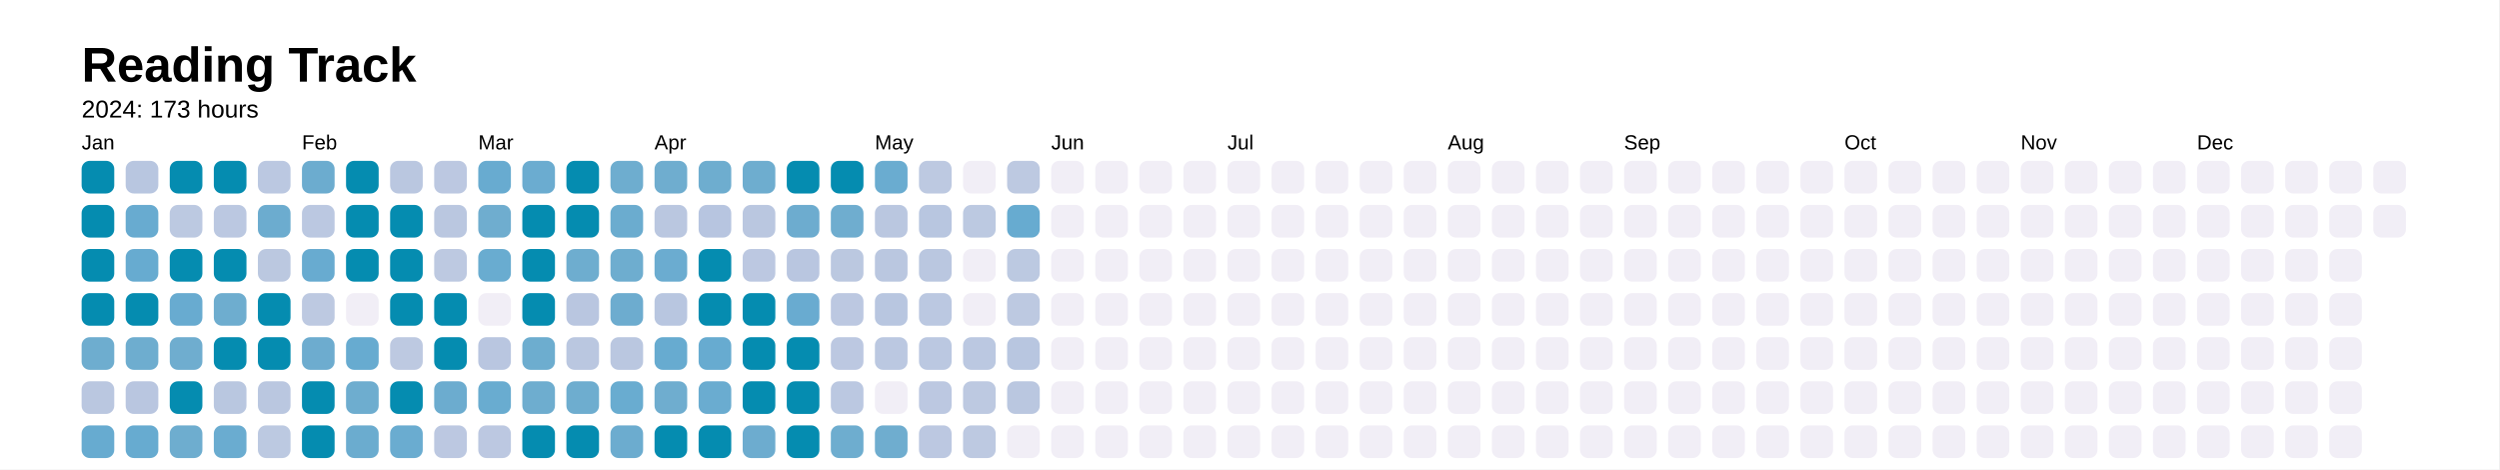
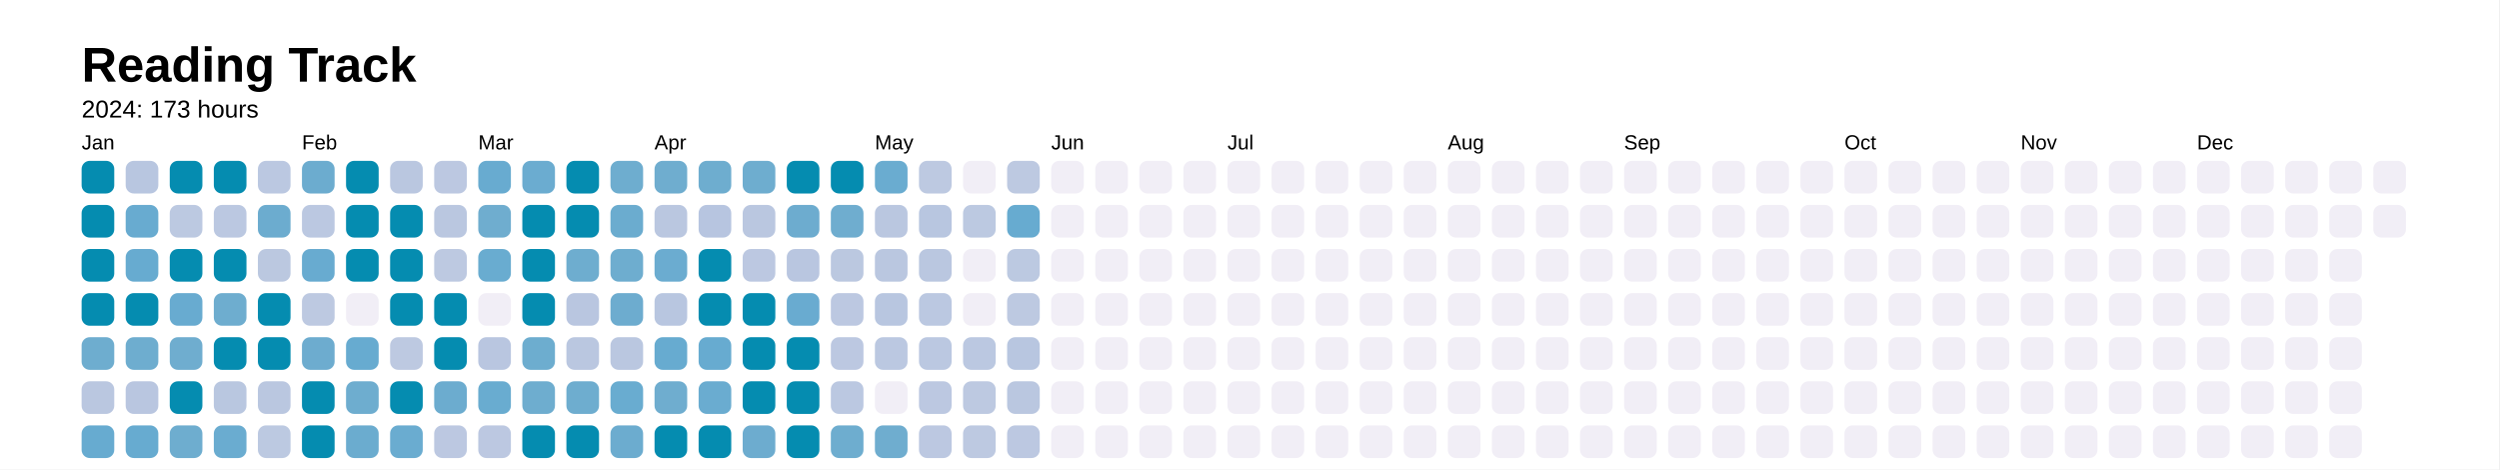
<svg xmlns="http://www.w3.org/2000/svg" baseProfile="full" height="57.5mm" version="1.1" viewBox="0,0,306.2,57.5" width="306.2mm">
  <defs />
  <rect fill="#FFFFFF" height="57.5" width="306.2" x="0" y="0" />
  <text fill="#000000" style="font-size:6px; font-family:Arial; font-weight:bold;" x="10" y="10">Reading Track</text>
  <text fill="#000000" style="font-size:3px; font-family:Arial;" x="10" y="14.4">2024: 173 hours</text>
  <text fill="#000000" style="font-size:2.5px; font-family:Arial" x="10" y="18.3">Jan</text>
  <rect fill="#058cb0" height="4" rx="1" ry="1" width="4" x="10" y="19.7" />
  <rect fill="#058cb0" height="4" rx="1" ry="1" width="4" x="10" y="25.1" />
  <rect fill="#058cb0" height="4" rx="1" ry="1" width="4" x="10" y="30.5" />
  <rect fill="#058cb0" height="4" rx="1" ry="1" width="4" x="10" y="35.9" />
  <rect fill="#6eadcf" height="4" rx="1" ry="1" width="4" x="10" y="41.3" />
  <rect fill="#bac7e0" height="4" rx="1" ry="1" width="4" x="10" y="46.7" />
  <rect fill="#67abd0" height="4" rx="1" ry="1" width="4" x="10" y="52.1" />
  <rect fill="#b8c6e0" height="4" rx="1" ry="1" width="4" x="15.4" y="19.7" />
  <rect fill="#68abd0" height="4" rx="1" ry="1" width="4" x="15.4" y="25.1" />
  <rect fill="#67abd0" height="4" rx="1" ry="1" width="4" x="15.4" y="30.5" />
  <rect fill="#058cb0" height="4" rx="1" ry="1" width="4" x="15.4" y="35.9" />
  <rect fill="#6eadcf" height="4" rx="1" ry="1" width="4" x="15.4" y="41.3" />
  <rect fill="#b9c6e0" height="4" rx="1" ry="1" width="4" x="15.4" y="46.7" />
  <rect fill="#67abd0" height="4" rx="1" ry="1" width="4" x="15.4" y="52.1" />
  <rect fill="#058cb0" height="4" rx="1" ry="1" width="4" x="20.8" y="19.7" />
  <rect fill="#bcc9e1" height="4" rx="1" ry="1" width="4" x="20.8" y="25.1" />
  <rect fill="#058cb0" height="4" rx="1" ry="1" width="4" x="20.8" y="30.5" />
  <rect fill="#68abd0" height="4" rx="1" ry="1" width="4" x="20.8" y="35.9" />
  <rect fill="#6fadcf" height="4" rx="1" ry="1" width="4" x="20.8" y="41.3" />
  <rect fill="#058cb0" height="4" rx="1" ry="1" width="4" x="20.8" y="46.7" />
  <rect fill="#6eadcf" height="4" rx="1" ry="1" width="4" x="20.8" y="52.1" />
  <rect fill="#058cb0" height="4" rx="1" ry="1" width="4" x="26.2" y="19.7" />
  <rect fill="#bbc8e1" height="4" rx="1" ry="1" width="4" x="26.2" y="25.1" />
  <rect fill="#058cb0" height="4" rx="1" ry="1" width="4" x="26.2" y="30.5" />
  <rect fill="#6eadcf" height="4" rx="1" ry="1" width="4" x="26.2" y="35.9" />
  <rect fill="#058cb0" height="4" rx="1" ry="1" width="4" x="26.2" y="41.3" />
  <rect fill="#b9c7e0" height="4" rx="1" ry="1" width="4" x="26.2" y="46.7" />
  <rect fill="#6aacd0" height="4" rx="1" ry="1" width="4" x="26.2" y="52.1" />
  <rect fill="#bbc8e1" height="4" rx="1" ry="1" width="4" x="31.6" y="19.7" />
  <rect fill="#6caccf" height="4" rx="1" ry="1" width="4" x="31.6" y="25.1" />
  <rect fill="#bbc8e0" height="4" rx="1" ry="1" width="4" x="31.6" y="30.5" />
  <rect fill="#058cb0" height="4" rx="1" ry="1" width="4" x="31.6" y="35.9" />
  <rect fill="#058cb0" height="4" rx="1" ry="1" width="4" x="31.6" y="41.3" />
  <rect fill="#bac7e0" height="4" rx="1" ry="1" width="4" x="31.6" y="46.7" />
  <rect fill="#bcc9e1" height="4" rx="1" ry="1" width="4" x="31.6" y="52.1" />
  <text fill="#000000" style="font-size:2.5px; font-family:Arial" x="37.0" y="18.3">Feb</text>
  <rect fill="#6caccf" height="4" rx="1" ry="1" width="4" x="37.0" y="19.7" />
  <rect fill="#bbc8e1" height="4" rx="1" ry="1" width="4" x="37.0" y="25.1" />
  <rect fill="#68abd0" height="4" rx="1" ry="1" width="4" x="37.0" y="30.5" />
  <rect fill="#bdc9e1" height="4" rx="1" ry="1" width="4" x="37.0" y="35.9" />
  <rect fill="#6daccf" height="4" rx="1" ry="1" width="4" x="37.0" y="41.3" />
  <rect fill="#058cb0" height="4" rx="1" ry="1" width="4" x="37.0" y="46.7" />
  <rect fill="#058cb0" height="4" rx="1" ry="1" width="4" x="37.0" y="52.1" />
  <rect fill="#058cb0" height="4" rx="1" ry="1" width="4" x="42.4" y="19.7" />
  <rect fill="#058cb0" height="4" rx="1" ry="1" width="4" x="42.4" y="25.1" />
  <rect fill="#058cb0" height="4" rx="1" ry="1" width="4" x="42.4" y="30.5" />
  <rect fill="#f1eef6" height="4" rx="1" ry="1" width="4" x="42.4" y="35.9" />
  <rect fill="#67abd0" height="4" rx="1" ry="1" width="4" x="42.4" y="41.3" />
  <rect fill="#6eadcf" height="4" rx="1" ry="1" width="4" x="42.4" y="46.7" />
  <rect fill="#6baccf" height="4" rx="1" ry="1" width="4" x="42.4" y="52.1" />
  <rect fill="#bac7e0" height="4" rx="1" ry="1" width="4" x="47.8" y="19.7" />
  <rect fill="#058cb0" height="4" rx="1" ry="1" width="4" x="47.8" y="25.1" />
  <rect fill="#058cb0" height="4" rx="1" ry="1" width="4" x="47.8" y="30.5" />
  <rect fill="#058cb0" height="4" rx="1" ry="1" width="4" x="47.8" y="35.9" />
  <rect fill="#bdc9e1" height="4" rx="1" ry="1" width="4" x="47.8" y="41.3" />
  <rect fill="#058cb0" height="4" rx="1" ry="1" width="4" x="47.8" y="46.7" />
  <rect fill="#6aacd0" height="4" rx="1" ry="1" width="4" x="47.8" y="52.1" />
  <rect fill="#bcc8e1" height="4" rx="1" ry="1" width="4" x="53.2" y="19.7" />
  <rect fill="#bac7e0" height="4" rx="1" ry="1" width="4" x="53.2" y="25.1" />
  <rect fill="#bdc9e1" height="4" rx="1" ry="1" width="4" x="53.2" y="30.5" />
  <rect fill="#058cb0" height="4" rx="1" ry="1" width="4" x="53.2" y="35.9" />
  <rect fill="#058cb0" height="4" rx="1" ry="1" width="4" x="53.2" y="41.3" />
  <rect fill="#6caccf" height="4" rx="1" ry="1" width="4" x="53.2" y="46.7" />
  <rect fill="#bcc8e1" height="4" rx="1" ry="1" width="4" x="53.2" y="52.1" />
  <text fill="#000000" style="font-size:2.5px; font-family:Arial" x="58.6" y="18.3">Mar</text>
  <rect fill="#68abd0" height="4" rx="1" ry="1" width="4" x="58.6" y="19.7" />
  <rect fill="#6fadcf" height="4" rx="1" ry="1" width="4" x="58.6" y="25.1" />
  <rect fill="#69acd0" height="4" rx="1" ry="1" width="4" x="58.6" y="30.5" />
  <rect fill="#f1eef6" height="4" rx="1" ry="1" width="4" x="58.6" y="35.9" />
  <rect fill="#b9c6e0" height="4" rx="1" ry="1" width="4" x="58.6" y="41.3" />
  <rect fill="#69acd0" height="4" rx="1" ry="1" width="4" x="58.6" y="46.7" />
  <rect fill="#bcc8e1" height="4" rx="1" ry="1" width="4" x="58.6" y="52.1" />
  <rect fill="#6bacd0" height="4" rx="1" ry="1" width="4" x="64" y="19.7" />
  <rect fill="#058cb0" height="4" rx="1" ry="1" width="4" x="64" y="25.1" />
  <rect fill="#058cb0" height="4" rx="1" ry="1" width="4" x="64" y="30.5" />
  <rect fill="#058cb0" height="4" rx="1" ry="1" width="4" x="64" y="35.9" />
  <rect fill="#6dadcf" height="4" rx="1" ry="1" width="4" x="64" y="41.3" />
  <rect fill="#6eadcf" height="4" rx="1" ry="1" width="4" x="64" y="46.7" />
  <rect fill="#058cb0" height="4" rx="1" ry="1" width="4" x="64" y="52.1" />
  <rect fill="#058cb0" height="4" rx="1" ry="1" width="4" x="69.4" y="19.7" />
  <rect fill="#058cb0" height="4" rx="1" ry="1" width="4" x="69.4" y="25.1" />
  <rect fill="#6eadcf" height="4" rx="1" ry="1" width="4" x="69.4" y="30.5" />
  <rect fill="#b9c6e0" height="4" rx="1" ry="1" width="4" x="69.4" y="35.9" />
  <rect fill="#bac7e0" height="4" rx="1" ry="1" width="4" x="69.4" y="41.3" />
  <rect fill="#6eadcf" height="4" rx="1" ry="1" width="4" x="69.4" y="46.7" />
  <rect fill="#058cb0" height="4" rx="1" ry="1" width="4" x="69.4" y="52.1" />
  <rect fill="#6eadcf" height="4" rx="1" ry="1" width="4" x="74.8" y="19.7" />
  <rect fill="#6baccf" height="4" rx="1" ry="1" width="4" x="74.8" y="25.1" />
  <rect fill="#6eadcf" height="4" rx="1" ry="1" width="4" x="74.8" y="30.5" />
  <rect fill="#6daccf" height="4" rx="1" ry="1" width="4" x="74.8" y="35.9" />
  <rect fill="#bac7e0" height="4" rx="1" ry="1" width="4" x="74.8" y="41.3" />
  <rect fill="#69acd0" height="4" rx="1" ry="1" width="4" x="74.8" y="46.7" />
  <rect fill="#6caccf" height="4" rx="1" ry="1" width="4" x="74.8" y="52.1" />
  <text fill="#000000" style="font-size:2.5px; font-family:Arial" x="80.2" y="18.3">Apr</text>
  <rect fill="#6fadcf" height="4" rx="1" ry="1" width="4" x="80.2" y="19.7" />
  <rect fill="#bac7e0" height="4" rx="1" ry="1" width="4" x="80.2" y="25.1" />
  <rect fill="#6bacd0" height="4" rx="1" ry="1" width="4" x="80.2" y="30.5" />
  <rect fill="#b8c6e0" height="4" rx="1" ry="1" width="4" x="80.2" y="35.9" />
  <rect fill="#67abd0" height="4" rx="1" ry="1" width="4" x="80.2" y="41.3" />
  <rect fill="#6fadcf" height="4" rx="1" ry="1" width="4" x="80.2" y="46.7" />
  <rect fill="#058cb0" height="4" rx="1" ry="1" width="4" x="80.2" y="52.1" />
  <rect fill="#6eadcf" height="4" rx="1" ry="1" width="4" x="85.6" y="19.7" />
  <rect fill="#b7c5e0" height="4" rx="1" ry="1" width="4" x="85.6" y="25.1" />
  <rect fill="#058cb0" height="4" rx="1" ry="1" width="4" x="85.6" y="30.5" />
  <rect fill="#058cb0" height="4" rx="1" ry="1" width="4" x="85.6" y="35.9" />
  <rect fill="#67abd0" height="4" rx="1" ry="1" width="4" x="85.6" y="41.3" />
  <rect fill="#6aacd0" height="4" rx="1" ry="1" width="4" x="85.6" y="46.7" />
  <rect fill="#058cb0" height="4" rx="1" ry="1" width="4" x="85.6" y="52.1" />
  <rect fill="#6eadcf" height="4" rx="1" ry="1" width="4" x="91" y="19.7" />
  <rect fill="#bac7e0" height="4" rx="1" ry="1" width="4" x="91" y="25.1" />
  <rect fill="#bcc8e1" height="4" rx="1" ry="1" width="4" x="91" y="30.5" />
  <rect fill="#058cb0" height="4" rx="1" ry="1" width="4" x="91" y="35.9" />
  <rect fill="#058cb0" height="4" rx="1" ry="1" width="4" x="91" y="41.3" />
  <rect fill="#058cb0" height="4" rx="1" ry="1" width="4" x="91" y="46.7" />
  <rect fill="#6daccf" height="4" rx="1" ry="1" width="4" x="91" y="52.1" />
  <rect fill="#058cb0" height="4" rx="1" ry="1" width="4" x="96.4" y="19.7" />
  <rect fill="#6daccf" height="4" rx="1" ry="1" width="4" x="96.4" y="25.1" />
  <rect fill="#b9c6e0" height="4" rx="1" ry="1" width="4" x="96.4" y="30.5" />
  <rect fill="#69abd0" height="4" rx="1" ry="1" width="4" x="96.4" y="35.9" />
  <rect fill="#058cb0" height="4" rx="1" ry="1" width="4" x="96.4" y="41.3" />
  <rect fill="#058cb0" height="4" rx="1" ry="1" width="4" x="96.4" y="46.7" />
  <rect fill="#058cb0" height="4" rx="1" ry="1" width="4" x="96.4" y="52.1" />
  <rect fill="#058cb0" height="4" rx="1" ry="1" width="4" x="101.8" y="19.7" />
  <rect fill="#6fadcf" height="4" rx="1" ry="1" width="4" x="101.8" y="25.1" />
  <rect fill="#bbc8e0" height="4" rx="1" ry="1" width="4" x="101.8" y="30.5" />
  <rect fill="#bcc8e1" height="4" rx="1" ry="1" width="4" x="101.8" y="35.9" />
  <rect fill="#bcc8e1" height="4" rx="1" ry="1" width="4" x="101.8" y="41.3" />
  <rect fill="#bbc8e1" height="4" rx="1" ry="1" width="4" x="101.8" y="46.7" />
  <rect fill="#6eadcf" height="4" rx="1" ry="1" width="4" x="101.8" y="52.1" />
  <text fill="#000000" style="font-size:2.5px; font-family:Arial" x="107.2" y="18.3">May</text>
  <rect fill="#6aacd0" height="4" rx="1" ry="1" width="4" x="107.2" y="19.7" />
  <rect fill="#bac7e0" height="4" rx="1" ry="1" width="4" x="107.2" y="25.1" />
  <rect fill="#bac7e0" height="4" rx="1" ry="1" width="4" x="107.2" y="30.5" />
  <rect fill="#b8c6e0" height="4" rx="1" ry="1" width="4" x="107.2" y="35.9" />
  <rect fill="#bbc8e1" height="4" rx="1" ry="1" width="4" x="107.2" y="41.3" />
  <rect fill="#f1eef6" height="4" rx="1" ry="1" width="4" x="107.2" y="46.7" />
  <rect fill="#6fadcf" height="4" rx="1" ry="1" width="4" x="107.2" y="52.1" />
  <rect fill="#bdc9e1" height="4" rx="1" ry="1" width="4" x="112.6" y="19.7" />
  <rect fill="#b8c6e0" height="4" rx="1" ry="1" width="4" x="112.6" y="25.1" />
  <rect fill="#bac7e0" height="4" rx="1" ry="1" width="4" x="112.6" y="30.5" />
  <rect fill="#bbc8e1" height="4" rx="1" ry="1" width="4" x="112.6" y="35.9" />
  <rect fill="#bbc8e1" height="4" rx="1" ry="1" width="4" x="112.6" y="41.3" />
  <rect fill="#bcc8e1" height="4" rx="1" ry="1" width="4" x="112.6" y="46.7" />
  <rect fill="#bcc8e1" height="4" rx="1" ry="1" width="4" x="112.6" y="52.1" />
  <rect fill="#f1eef6" height="4" rx="1" ry="1" width="4" x="118" y="19.7" />
  <rect fill="#bcc9e1" height="4" rx="1" ry="1" width="4" x="118" y="25.1" />
  <rect fill="#f1eef6" height="4" rx="1" ry="1" width="4" x="118" y="30.5" />
  <rect fill="#f1eef6" height="4" rx="1" ry="1" width="4" x="118" y="35.9" />
  <rect fill="#bbc8e1" height="4" rx="1" ry="1" width="4" x="118" y="41.3" />
  <rect fill="#bdc9e1" height="4" rx="1" ry="1" width="4" x="118" y="46.7" />
  <rect fill="#bdc9e1" height="4" rx="1" ry="1" width="4" x="118" y="52.1" />
  <rect fill="#bdc9e1" height="4" rx="1" ry="1" width="4" x="123.4" y="19.7" />
  <rect fill="#67abd0" height="4" rx="1" ry="1" width="4" x="123.4" y="25.1" />
  <rect fill="#bcc9e1" height="4" rx="1" ry="1" width="4" x="123.4" y="30.5" />
  <rect fill="#bdc9e1" height="4" rx="1" ry="1" width="4" x="123.4" y="35.9" />
  <rect fill="#b8c6e0" height="4" rx="1" ry="1" width="4" x="123.4" y="41.3" />
  <rect fill="#bac7e0" height="4" rx="1" ry="1" width="4" x="123.4" y="46.7" />
-   <rect fill="#f1eef6" height="4" rx="1" ry="1" width="4" x="123.4" y="52.1" />
+   <rect fill="#bcc8e1" height="4" rx="1" ry="1" width="4" x="123.4" y="52.1" />
  <text fill="#000000" style="font-size:2.5px; font-family:Arial" x="128.8" y="18.3">Jun</text>
  <rect fill="#f1eef6" height="4" rx="1" ry="1" width="4" x="128.8" y="19.7" />
  <rect fill="#f1eef6" height="4" rx="1" ry="1" width="4" x="128.8" y="25.1" />
  <rect fill="#f1eef6" height="4" rx="1" ry="1" width="4" x="128.8" y="30.5" />
  <rect fill="#f1eef6" height="4" rx="1" ry="1" width="4" x="128.8" y="35.9" />
  <rect fill="#f1eef6" height="4" rx="1" ry="1" width="4" x="128.8" y="41.3" />
  <rect fill="#f1eef6" height="4" rx="1" ry="1" width="4" x="128.8" y="46.7" />
  <rect fill="#f1eef6" height="4" rx="1" ry="1" width="4" x="128.8" y="52.1" />
  <rect fill="#f1eef6" height="4" rx="1" ry="1" width="4" x="134.2" y="19.7" />
  <rect fill="#f1eef6" height="4" rx="1" ry="1" width="4" x="134.2" y="25.1" />
  <rect fill="#f1eef6" height="4" rx="1" ry="1" width="4" x="134.2" y="30.5" />
  <rect fill="#f1eef6" height="4" rx="1" ry="1" width="4" x="134.2" y="35.9" />
  <rect fill="#f1eef6" height="4" rx="1" ry="1" width="4" x="134.2" y="41.3" />
  <rect fill="#f1eef6" height="4" rx="1" ry="1" width="4" x="134.2" y="46.7" />
  <rect fill="#f1eef6" height="4" rx="1" ry="1" width="4" x="134.2" y="52.1" />
  <rect fill="#f1eef6" height="4" rx="1" ry="1" width="4" x="139.6" y="19.7" />
  <rect fill="#f1eef6" height="4" rx="1" ry="1" width="4" x="139.6" y="25.1" />
  <rect fill="#f1eef6" height="4" rx="1" ry="1" width="4" x="139.6" y="30.5" />
  <rect fill="#f1eef6" height="4" rx="1" ry="1" width="4" x="139.6" y="35.9" />
  <rect fill="#f1eef6" height="4" rx="1" ry="1" width="4" x="139.6" y="41.3" />
  <rect fill="#f1eef6" height="4" rx="1" ry="1" width="4" x="139.6" y="46.7" />
  <rect fill="#f1eef6" height="4" rx="1" ry="1" width="4" x="139.6" y="52.1" />
  <rect fill="#f1eef6" height="4" rx="1" ry="1" width="4" x="145" y="19.7" />
  <rect fill="#f1eef6" height="4" rx="1" ry="1" width="4" x="145" y="25.1" />
  <rect fill="#f1eef6" height="4" rx="1" ry="1" width="4" x="145" y="30.5" />
  <rect fill="#f1eef6" height="4" rx="1" ry="1" width="4" x="145" y="35.9" />
  <rect fill="#f1eef6" height="4" rx="1" ry="1" width="4" x="145" y="41.3" />
  <rect fill="#f1eef6" height="4" rx="1" ry="1" width="4" x="145" y="46.7" />
  <rect fill="#f1eef6" height="4" rx="1" ry="1" width="4" x="145" y="52.1" />
  <text fill="#000000" style="font-size:2.5px; font-family:Arial" x="150.4" y="18.3">Jul</text>
  <rect fill="#f1eef6" height="4" rx="1" ry="1" width="4" x="150.4" y="19.7" />
  <rect fill="#f1eef6" height="4" rx="1" ry="1" width="4" x="150.4" y="25.1" />
  <rect fill="#f1eef6" height="4" rx="1" ry="1" width="4" x="150.4" y="30.5" />
  <rect fill="#f1eef6" height="4" rx="1" ry="1" width="4" x="150.4" y="35.9" />
  <rect fill="#f1eef6" height="4" rx="1" ry="1" width="4" x="150.4" y="41.3" />
  <rect fill="#f1eef6" height="4" rx="1" ry="1" width="4" x="150.4" y="46.7" />
  <rect fill="#f1eef6" height="4" rx="1" ry="1" width="4" x="150.4" y="52.1" />
  <rect fill="#f1eef6" height="4" rx="1" ry="1" width="4" x="155.8" y="19.7" />
  <rect fill="#f1eef6" height="4" rx="1" ry="1" width="4" x="155.8" y="25.1" />
  <rect fill="#f1eef6" height="4" rx="1" ry="1" width="4" x="155.8" y="30.5" />
  <rect fill="#f1eef6" height="4" rx="1" ry="1" width="4" x="155.8" y="35.9" />
  <rect fill="#f1eef6" height="4" rx="1" ry="1" width="4" x="155.8" y="41.3" />
  <rect fill="#f1eef6" height="4" rx="1" ry="1" width="4" x="155.8" y="46.7" />
  <rect fill="#f1eef6" height="4" rx="1" ry="1" width="4" x="155.8" y="52.1" />
  <rect fill="#f1eef6" height="4" rx="1" ry="1" width="4" x="161.2" y="19.7" />
  <rect fill="#f1eef6" height="4" rx="1" ry="1" width="4" x="161.2" y="25.1" />
  <rect fill="#f1eef6" height="4" rx="1" ry="1" width="4" x="161.2" y="30.5" />
  <rect fill="#f1eef6" height="4" rx="1" ry="1" width="4" x="161.2" y="35.9" />
  <rect fill="#f1eef6" height="4" rx="1" ry="1" width="4" x="161.2" y="41.3" />
  <rect fill="#f1eef6" height="4" rx="1" ry="1" width="4" x="161.2" y="46.7" />
  <rect fill="#f1eef6" height="4" rx="1" ry="1" width="4" x="161.2" y="52.1" />
  <rect fill="#f1eef6" height="4" rx="1" ry="1" width="4" x="166.6" y="19.7" />
  <rect fill="#f1eef6" height="4" rx="1" ry="1" width="4" x="166.6" y="25.1" />
  <rect fill="#f1eef6" height="4" rx="1" ry="1" width="4" x="166.6" y="30.5" />
  <rect fill="#f1eef6" height="4" rx="1" ry="1" width="4" x="166.6" y="35.9" />
  <rect fill="#f1eef6" height="4" rx="1" ry="1" width="4" x="166.6" y="41.3" />
  <rect fill="#f1eef6" height="4" rx="1" ry="1" width="4" x="166.6" y="46.7" />
  <rect fill="#f1eef6" height="4" rx="1" ry="1" width="4" x="166.6" y="52.1" />
  <rect fill="#f1eef6" height="4" rx="1" ry="1" width="4" x="172" y="19.7" />
  <rect fill="#f1eef6" height="4" rx="1" ry="1" width="4" x="172" y="25.1" />
  <rect fill="#f1eef6" height="4" rx="1" ry="1" width="4" x="172" y="30.5" />
  <rect fill="#f1eef6" height="4" rx="1" ry="1" width="4" x="172" y="35.9" />
  <rect fill="#f1eef6" height="4" rx="1" ry="1" width="4" x="172" y="41.3" />
  <rect fill="#f1eef6" height="4" rx="1" ry="1" width="4" x="172" y="46.7" />
  <rect fill="#f1eef6" height="4" rx="1" ry="1" width="4" x="172" y="52.1" />
  <text fill="#000000" style="font-size:2.5px; font-family:Arial" x="177.4" y="18.3">Aug</text>
  <rect fill="#f1eef6" height="4" rx="1" ry="1" width="4" x="177.4" y="19.7" />
  <rect fill="#f1eef6" height="4" rx="1" ry="1" width="4" x="177.4" y="25.1" />
  <rect fill="#f1eef6" height="4" rx="1" ry="1" width="4" x="177.4" y="30.5" />
  <rect fill="#f1eef6" height="4" rx="1" ry="1" width="4" x="177.4" y="35.9" />
  <rect fill="#f1eef6" height="4" rx="1" ry="1" width="4" x="177.4" y="41.3" />
  <rect fill="#f1eef6" height="4" rx="1" ry="1" width="4" x="177.4" y="46.7" />
  <rect fill="#f1eef6" height="4" rx="1" ry="1" width="4" x="177.4" y="52.1" />
  <rect fill="#f1eef6" height="4" rx="1" ry="1" width="4" x="182.8" y="19.7" />
  <rect fill="#f1eef6" height="4" rx="1" ry="1" width="4" x="182.8" y="25.1" />
  <rect fill="#f1eef6" height="4" rx="1" ry="1" width="4" x="182.8" y="30.5" />
  <rect fill="#f1eef6" height="4" rx="1" ry="1" width="4" x="182.8" y="35.9" />
  <rect fill="#f1eef6" height="4" rx="1" ry="1" width="4" x="182.8" y="41.3" />
  <rect fill="#f1eef6" height="4" rx="1" ry="1" width="4" x="182.8" y="46.7" />
  <rect fill="#f1eef6" height="4" rx="1" ry="1" width="4" x="182.8" y="52.1" />
  <rect fill="#f1eef6" height="4" rx="1" ry="1" width="4" x="188.2" y="19.7" />
  <rect fill="#f1eef6" height="4" rx="1" ry="1" width="4" x="188.2" y="25.1" />
  <rect fill="#f1eef6" height="4" rx="1" ry="1" width="4" x="188.2" y="30.5" />
  <rect fill="#f1eef6" height="4" rx="1" ry="1" width="4" x="188.2" y="35.9" />
  <rect fill="#f1eef6" height="4" rx="1" ry="1" width="4" x="188.2" y="41.3" />
  <rect fill="#f1eef6" height="4" rx="1" ry="1" width="4" x="188.2" y="46.7" />
  <rect fill="#f1eef6" height="4" rx="1" ry="1" width="4" x="188.2" y="52.1" />
  <rect fill="#f1eef6" height="4" rx="1" ry="1" width="4" x="193.6" y="19.7" />
  <rect fill="#f1eef6" height="4" rx="1" ry="1" width="4" x="193.6" y="25.1" />
  <rect fill="#f1eef6" height="4" rx="1" ry="1" width="4" x="193.6" y="30.5" />
  <rect fill="#f1eef6" height="4" rx="1" ry="1" width="4" x="193.6" y="35.9" />
  <rect fill="#f1eef6" height="4" rx="1" ry="1" width="4" x="193.6" y="41.3" />
  <rect fill="#f1eef6" height="4" rx="1" ry="1" width="4" x="193.6" y="46.7" />
  <rect fill="#f1eef6" height="4" rx="1" ry="1" width="4" x="193.6" y="52.1" />
  <text fill="#000000" style="font-size:2.5px; font-family:Arial" x="199" y="18.3">Sep</text>
  <rect fill="#f1eef6" height="4" rx="1" ry="1" width="4" x="199" y="19.7" />
  <rect fill="#f1eef6" height="4" rx="1" ry="1" width="4" x="199" y="25.1" />
  <rect fill="#f1eef6" height="4" rx="1" ry="1" width="4" x="199" y="30.5" />
  <rect fill="#f1eef6" height="4" rx="1" ry="1" width="4" x="199" y="35.9" />
  <rect fill="#f1eef6" height="4" rx="1" ry="1" width="4" x="199" y="41.3" />
  <rect fill="#f1eef6" height="4" rx="1" ry="1" width="4" x="199" y="46.7" />
  <rect fill="#f1eef6" height="4" rx="1" ry="1" width="4" x="199" y="52.1" />
  <rect fill="#f1eef6" height="4" rx="1" ry="1" width="4" x="204.4" y="19.7" />
  <rect fill="#f1eef6" height="4" rx="1" ry="1" width="4" x="204.4" y="25.1" />
  <rect fill="#f1eef6" height="4" rx="1" ry="1" width="4" x="204.4" y="30.5" />
  <rect fill="#f1eef6" height="4" rx="1" ry="1" width="4" x="204.4" y="35.9" />
  <rect fill="#f1eef6" height="4" rx="1" ry="1" width="4" x="204.4" y="41.3" />
  <rect fill="#f1eef6" height="4" rx="1" ry="1" width="4" x="204.4" y="46.7" />
  <rect fill="#f1eef6" height="4" rx="1" ry="1" width="4" x="204.4" y="52.1" />
  <rect fill="#f1eef6" height="4" rx="1" ry="1" width="4" x="209.8" y="19.7" />
  <rect fill="#f1eef6" height="4" rx="1" ry="1" width="4" x="209.8" y="25.1" />
  <rect fill="#f1eef6" height="4" rx="1" ry="1" width="4" x="209.8" y="30.5" />
  <rect fill="#f1eef6" height="4" rx="1" ry="1" width="4" x="209.8" y="35.9" />
  <rect fill="#f1eef6" height="4" rx="1" ry="1" width="4" x="209.8" y="41.3" />
  <rect fill="#f1eef6" height="4" rx="1" ry="1" width="4" x="209.8" y="46.7" />
  <rect fill="#f1eef6" height="4" rx="1" ry="1" width="4" x="209.8" y="52.1" />
  <rect fill="#f1eef6" height="4" rx="1" ry="1" width="4" x="215.2" y="19.7" />
  <rect fill="#f1eef6" height="4" rx="1" ry="1" width="4" x="215.2" y="25.1" />
  <rect fill="#f1eef6" height="4" rx="1" ry="1" width="4" x="215.2" y="30.5" />
  <rect fill="#f1eef6" height="4" rx="1" ry="1" width="4" x="215.2" y="35.9" />
  <rect fill="#f1eef6" height="4" rx="1" ry="1" width="4" x="215.2" y="41.3" />
  <rect fill="#f1eef6" height="4" rx="1" ry="1" width="4" x="215.2" y="46.7" />
  <rect fill="#f1eef6" height="4" rx="1" ry="1" width="4" x="215.2" y="52.1" />
  <rect fill="#f1eef6" height="4" rx="1" ry="1" width="4" x="220.6" y="19.7" />
  <rect fill="#f1eef6" height="4" rx="1" ry="1" width="4" x="220.6" y="25.1" />
  <rect fill="#f1eef6" height="4" rx="1" ry="1" width="4" x="220.6" y="30.5" />
  <rect fill="#f1eef6" height="4" rx="1" ry="1" width="4" x="220.6" y="35.9" />
  <rect fill="#f1eef6" height="4" rx="1" ry="1" width="4" x="220.6" y="41.3" />
  <rect fill="#f1eef6" height="4" rx="1" ry="1" width="4" x="220.6" y="46.7" />
  <rect fill="#f1eef6" height="4" rx="1" ry="1" width="4" x="220.6" y="52.1" />
  <text fill="#000000" style="font-size:2.5px; font-family:Arial" x="226" y="18.3">Oct</text>
  <rect fill="#f1eef6" height="4" rx="1" ry="1" width="4" x="226" y="19.7" />
  <rect fill="#f1eef6" height="4" rx="1" ry="1" width="4" x="226" y="25.1" />
  <rect fill="#f1eef6" height="4" rx="1" ry="1" width="4" x="226" y="30.5" />
  <rect fill="#f1eef6" height="4" rx="1" ry="1" width="4" x="226" y="35.9" />
  <rect fill="#f1eef6" height="4" rx="1" ry="1" width="4" x="226" y="41.3" />
  <rect fill="#f1eef6" height="4" rx="1" ry="1" width="4" x="226" y="46.7" />
  <rect fill="#f1eef6" height="4" rx="1" ry="1" width="4" x="226" y="52.1" />
  <rect fill="#f1eef6" height="4" rx="1" ry="1" width="4" x="231.4" y="19.7" />
  <rect fill="#f1eef6" height="4" rx="1" ry="1" width="4" x="231.4" y="25.1" />
  <rect fill="#f1eef6" height="4" rx="1" ry="1" width="4" x="231.4" y="30.5" />
  <rect fill="#f1eef6" height="4" rx="1" ry="1" width="4" x="231.4" y="35.9" />
  <rect fill="#f1eef6" height="4" rx="1" ry="1" width="4" x="231.4" y="41.3" />
  <rect fill="#f1eef6" height="4" rx="1" ry="1" width="4" x="231.4" y="46.7" />
  <rect fill="#f1eef6" height="4" rx="1" ry="1" width="4" x="231.4" y="52.1" />
  <rect fill="#f1eef6" height="4" rx="1" ry="1" width="4" x="236.8" y="19.7" />
  <rect fill="#f1eef6" height="4" rx="1" ry="1" width="4" x="236.8" y="25.1" />
  <rect fill="#f1eef6" height="4" rx="1" ry="1" width="4" x="236.8" y="30.5" />
  <rect fill="#f1eef6" height="4" rx="1" ry="1" width="4" x="236.8" y="35.9" />
  <rect fill="#f1eef6" height="4" rx="1" ry="1" width="4" x="236.8" y="41.3" />
  <rect fill="#f1eef6" height="4" rx="1" ry="1" width="4" x="236.8" y="46.7" />
  <rect fill="#f1eef6" height="4" rx="1" ry="1" width="4" x="236.8" y="52.1" />
  <rect fill="#f1eef6" height="4" rx="1" ry="1" width="4" x="242.2" y="19.7" />
  <rect fill="#f1eef6" height="4" rx="1" ry="1" width="4" x="242.2" y="25.1" />
  <rect fill="#f1eef6" height="4" rx="1" ry="1" width="4" x="242.2" y="30.5" />
  <rect fill="#f1eef6" height="4" rx="1" ry="1" width="4" x="242.2" y="35.9" />
  <rect fill="#f1eef6" height="4" rx="1" ry="1" width="4" x="242.2" y="41.3" />
  <rect fill="#f1eef6" height="4" rx="1" ry="1" width="4" x="242.2" y="46.7" />
  <rect fill="#f1eef6" height="4" rx="1" ry="1" width="4" x="242.2" y="52.1" />
  <text fill="#000000" style="font-size:2.5px; font-family:Arial" x="247.6" y="18.3">Nov</text>
  <rect fill="#f1eef6" height="4" rx="1" ry="1" width="4" x="247.6" y="19.7" />
  <rect fill="#f1eef6" height="4" rx="1" ry="1" width="4" x="247.6" y="25.1" />
  <rect fill="#f1eef6" height="4" rx="1" ry="1" width="4" x="247.6" y="30.5" />
  <rect fill="#f1eef6" height="4" rx="1" ry="1" width="4" x="247.6" y="35.9" />
  <rect fill="#f1eef6" height="4" rx="1" ry="1" width="4" x="247.6" y="41.3" />
  <rect fill="#f1eef6" height="4" rx="1" ry="1" width="4" x="247.6" y="46.7" />
  <rect fill="#f1eef6" height="4" rx="1" ry="1" width="4" x="247.6" y="52.1" />
  <rect fill="#f1eef6" height="4" rx="1" ry="1" width="4" x="253" y="19.7" />
  <rect fill="#f1eef6" height="4" rx="1" ry="1" width="4" x="253" y="25.1" />
  <rect fill="#f1eef6" height="4" rx="1" ry="1" width="4" x="253" y="30.5" />
  <rect fill="#f1eef6" height="4" rx="1" ry="1" width="4" x="253" y="35.9" />
  <rect fill="#f1eef6" height="4" rx="1" ry="1" width="4" x="253" y="41.3" />
  <rect fill="#f1eef6" height="4" rx="1" ry="1" width="4" x="253" y="46.7" />
  <rect fill="#f1eef6" height="4" rx="1" ry="1" width="4" x="253" y="52.1" />
  <rect fill="#f1eef6" height="4" rx="1" ry="1" width="4" x="258.4" y="19.7" />
  <rect fill="#f1eef6" height="4" rx="1" ry="1" width="4" x="258.4" y="25.1" />
  <rect fill="#f1eef6" height="4" rx="1" ry="1" width="4" x="258.4" y="30.5" />
  <rect fill="#f1eef6" height="4" rx="1" ry="1" width="4" x="258.4" y="35.9" />
  <rect fill="#f1eef6" height="4" rx="1" ry="1" width="4" x="258.4" y="41.3" />
  <rect fill="#f1eef6" height="4" rx="1" ry="1" width="4" x="258.4" y="46.7" />
  <rect fill="#f1eef6" height="4" rx="1" ry="1" width="4" x="258.4" y="52.1" />
  <rect fill="#f1eef6" height="4" rx="1" ry="1" width="4" x="263.8" y="19.7" />
  <rect fill="#f1eef6" height="4" rx="1" ry="1" width="4" x="263.8" y="25.1" />
  <rect fill="#f1eef6" height="4" rx="1" ry="1" width="4" x="263.8" y="30.5" />
  <rect fill="#f1eef6" height="4" rx="1" ry="1" width="4" x="263.8" y="35.9" />
  <rect fill="#f1eef6" height="4" rx="1" ry="1" width="4" x="263.8" y="41.3" />
  <rect fill="#f1eef6" height="4" rx="1" ry="1" width="4" x="263.8" y="46.7" />
  <rect fill="#f1eef6" height="4" rx="1" ry="1" width="4" x="263.8" y="52.1" />
  <text fill="#000000" style="font-size:2.5px; font-family:Arial" x="269.2" y="18.3">Dec</text>
  <rect fill="#f1eef6" height="4" rx="1" ry="1" width="4" x="269.2" y="19.7" />
  <rect fill="#f1eef6" height="4" rx="1" ry="1" width="4" x="269.2" y="25.1" />
  <rect fill="#f1eef6" height="4" rx="1" ry="1" width="4" x="269.2" y="30.5" />
  <rect fill="#f1eef6" height="4" rx="1" ry="1" width="4" x="269.2" y="35.9" />
  <rect fill="#f1eef6" height="4" rx="1" ry="1" width="4" x="269.2" y="41.3" />
  <rect fill="#f1eef6" height="4" rx="1" ry="1" width="4" x="269.2" y="46.7" />
  <rect fill="#f1eef6" height="4" rx="1" ry="1" width="4" x="269.2" y="52.1" />
  <rect fill="#f1eef6" height="4" rx="1" ry="1" width="4" x="274.6" y="19.7" />
  <rect fill="#f1eef6" height="4" rx="1" ry="1" width="4" x="274.6" y="25.1" />
  <rect fill="#f1eef6" height="4" rx="1" ry="1" width="4" x="274.6" y="30.5" />
  <rect fill="#f1eef6" height="4" rx="1" ry="1" width="4" x="274.6" y="35.9" />
  <rect fill="#f1eef6" height="4" rx="1" ry="1" width="4" x="274.6" y="41.3" />
  <rect fill="#f1eef6" height="4" rx="1" ry="1" width="4" x="274.6" y="46.7" />
  <rect fill="#f1eef6" height="4" rx="1" ry="1" width="4" x="274.6" y="52.1" />
  <rect fill="#f1eef6" height="4" rx="1" ry="1" width="4" x="280" y="19.7" />
  <rect fill="#f1eef6" height="4" rx="1" ry="1" width="4" x="280" y="25.1" />
  <rect fill="#f1eef6" height="4" rx="1" ry="1" width="4" x="280" y="30.5" />
  <rect fill="#f1eef6" height="4" rx="1" ry="1" width="4" x="280" y="35.9" />
  <rect fill="#f1eef6" height="4" rx="1" ry="1" width="4" x="280" y="41.3" />
  <rect fill="#f1eef6" height="4" rx="1" ry="1" width="4" x="280" y="46.7" />
  <rect fill="#f1eef6" height="4" rx="1" ry="1" width="4" x="280" y="52.1" />
  <rect fill="#f1eef6" height="4" rx="1" ry="1" width="4" x="285.4" y="19.7" />
  <rect fill="#f1eef6" height="4" rx="1" ry="1" width="4" x="285.4" y="25.1" />
  <rect fill="#f1eef6" height="4" rx="1" ry="1" width="4" x="285.4" y="30.5" />
  <rect fill="#f1eef6" height="4" rx="1" ry="1" width="4" x="285.4" y="35.9" />
  <rect fill="#f1eef6" height="4" rx="1" ry="1" width="4" x="285.4" y="41.3" />
  <rect fill="#f1eef6" height="4" rx="1" ry="1" width="4" x="285.4" y="46.7" />
  <rect fill="#f1eef6" height="4" rx="1" ry="1" width="4" x="285.4" y="52.1" />
  <rect fill="#f1eef6" height="4" rx="1" ry="1" width="4" x="290.8" y="19.7" />
  <rect fill="#f1eef6" height="4" rx="1" ry="1" width="4" x="290.8" y="25.1" />
</svg>
